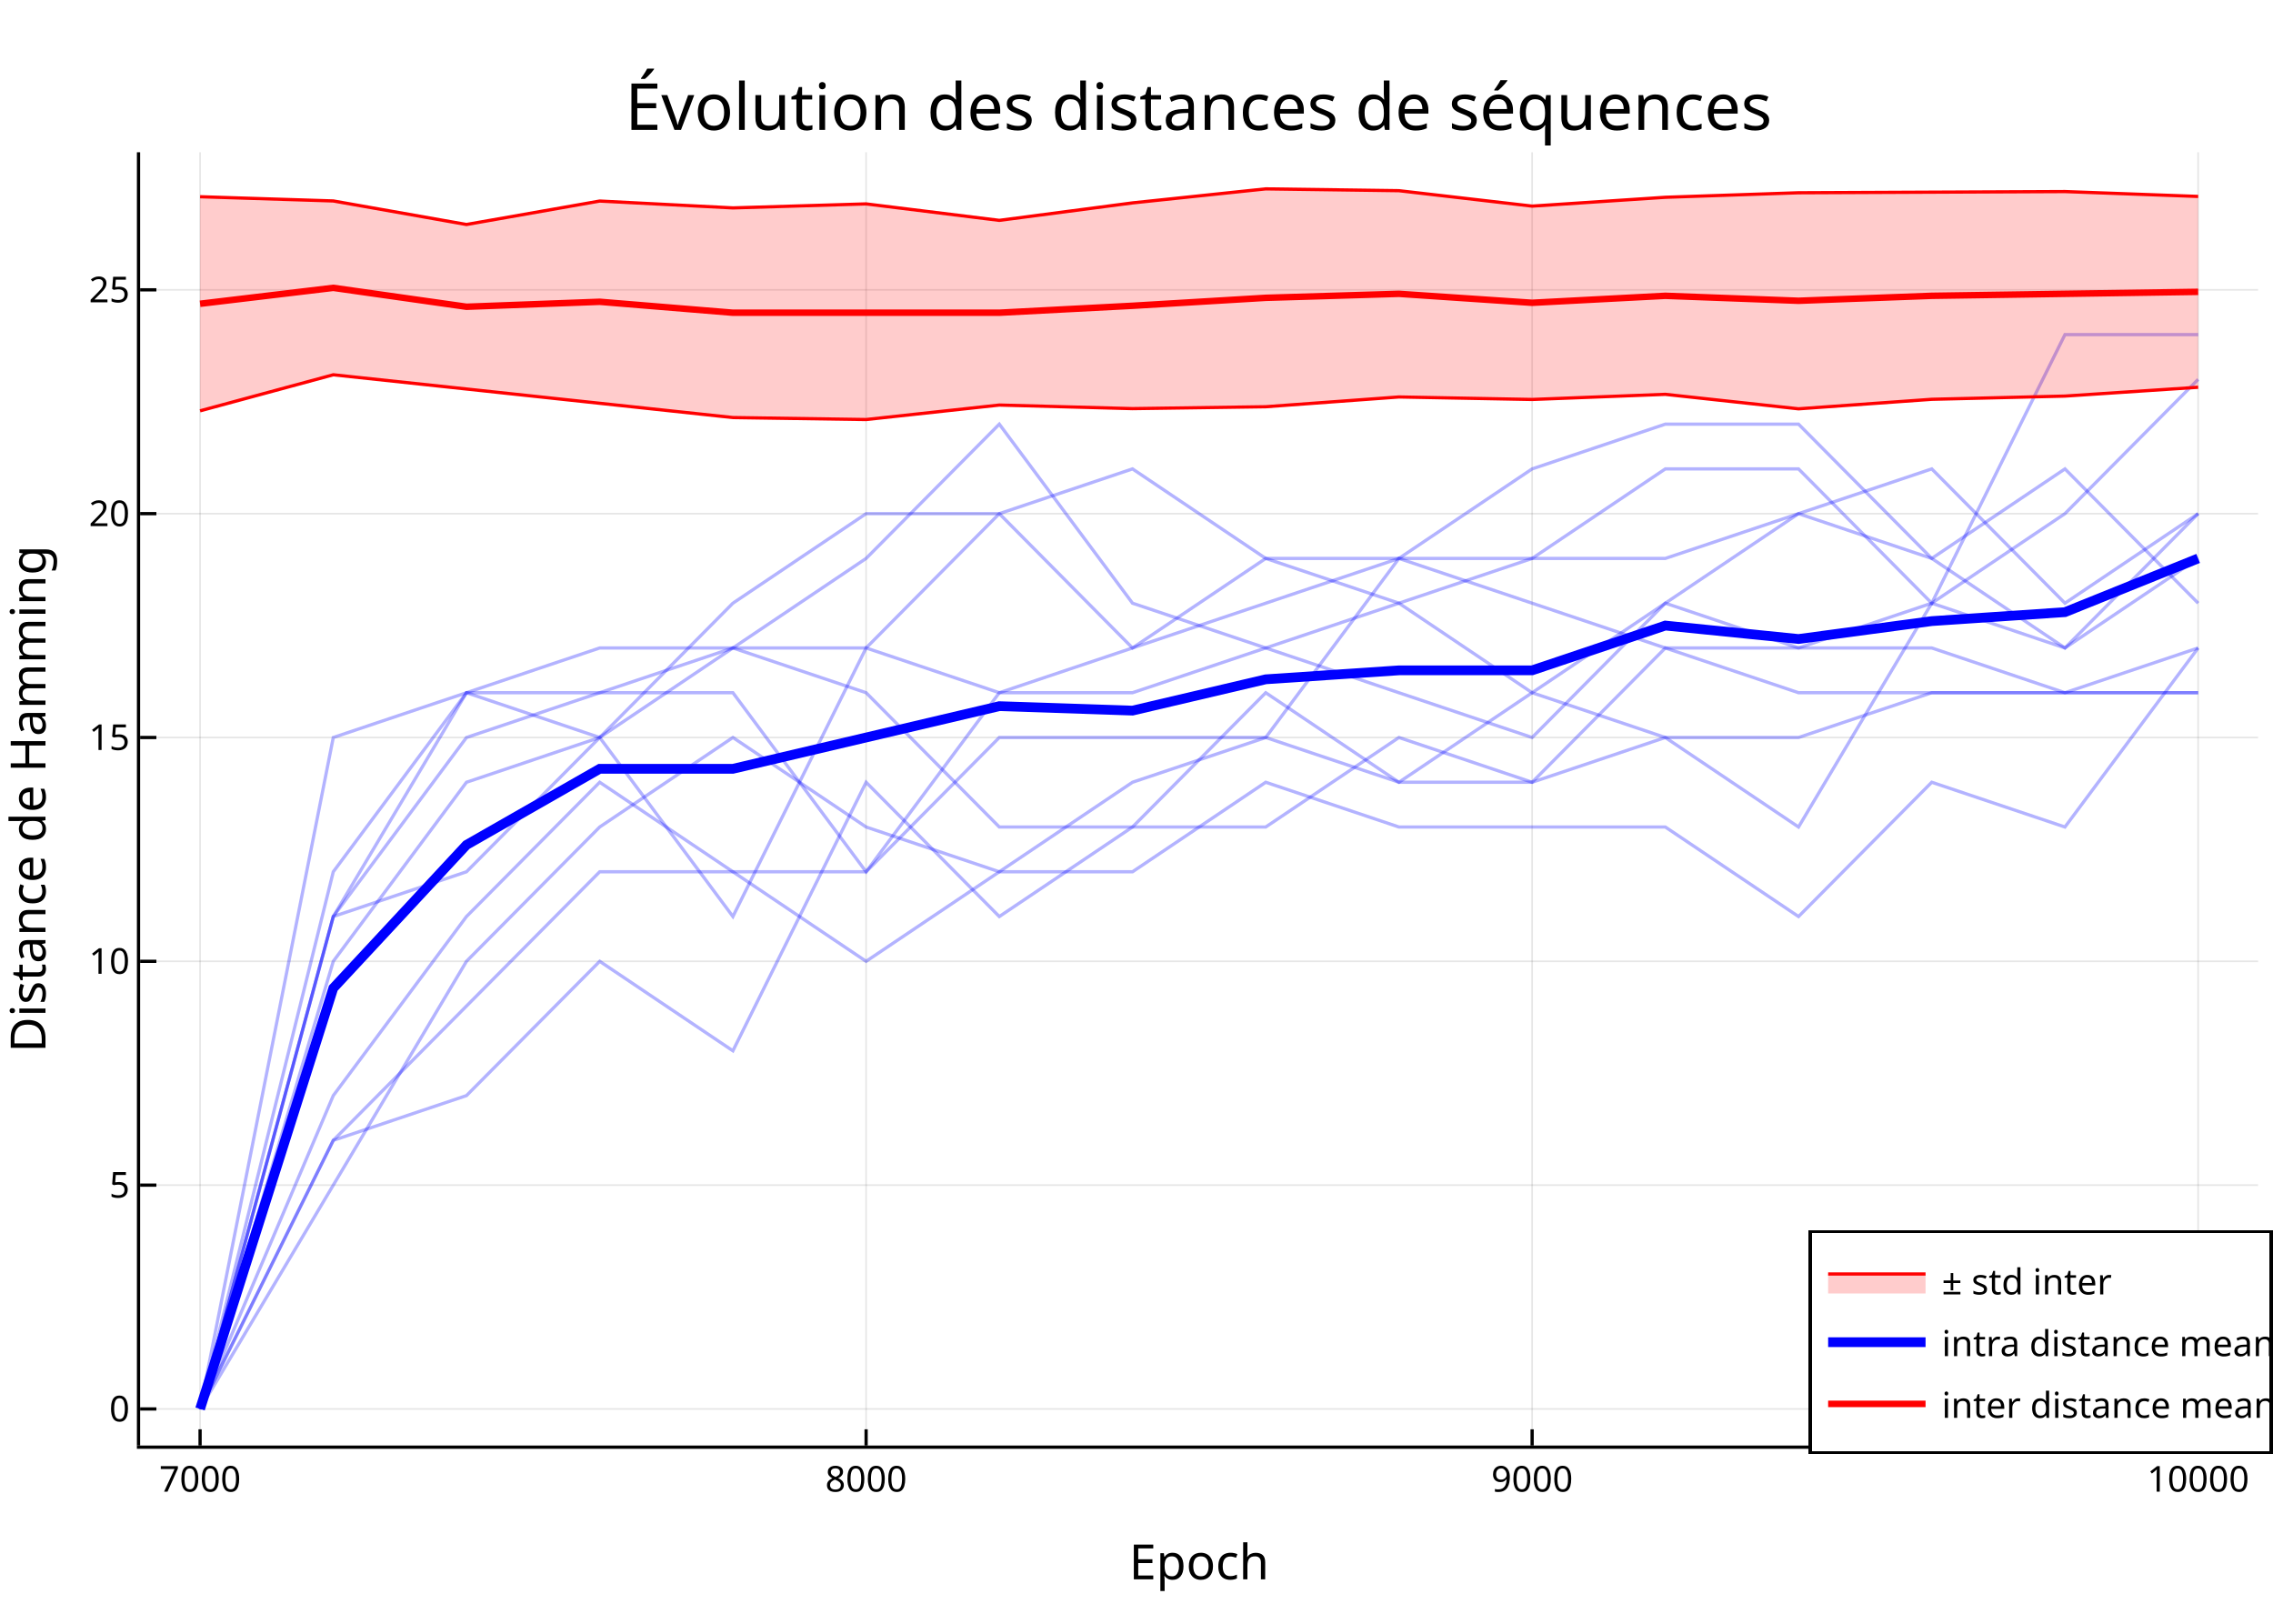
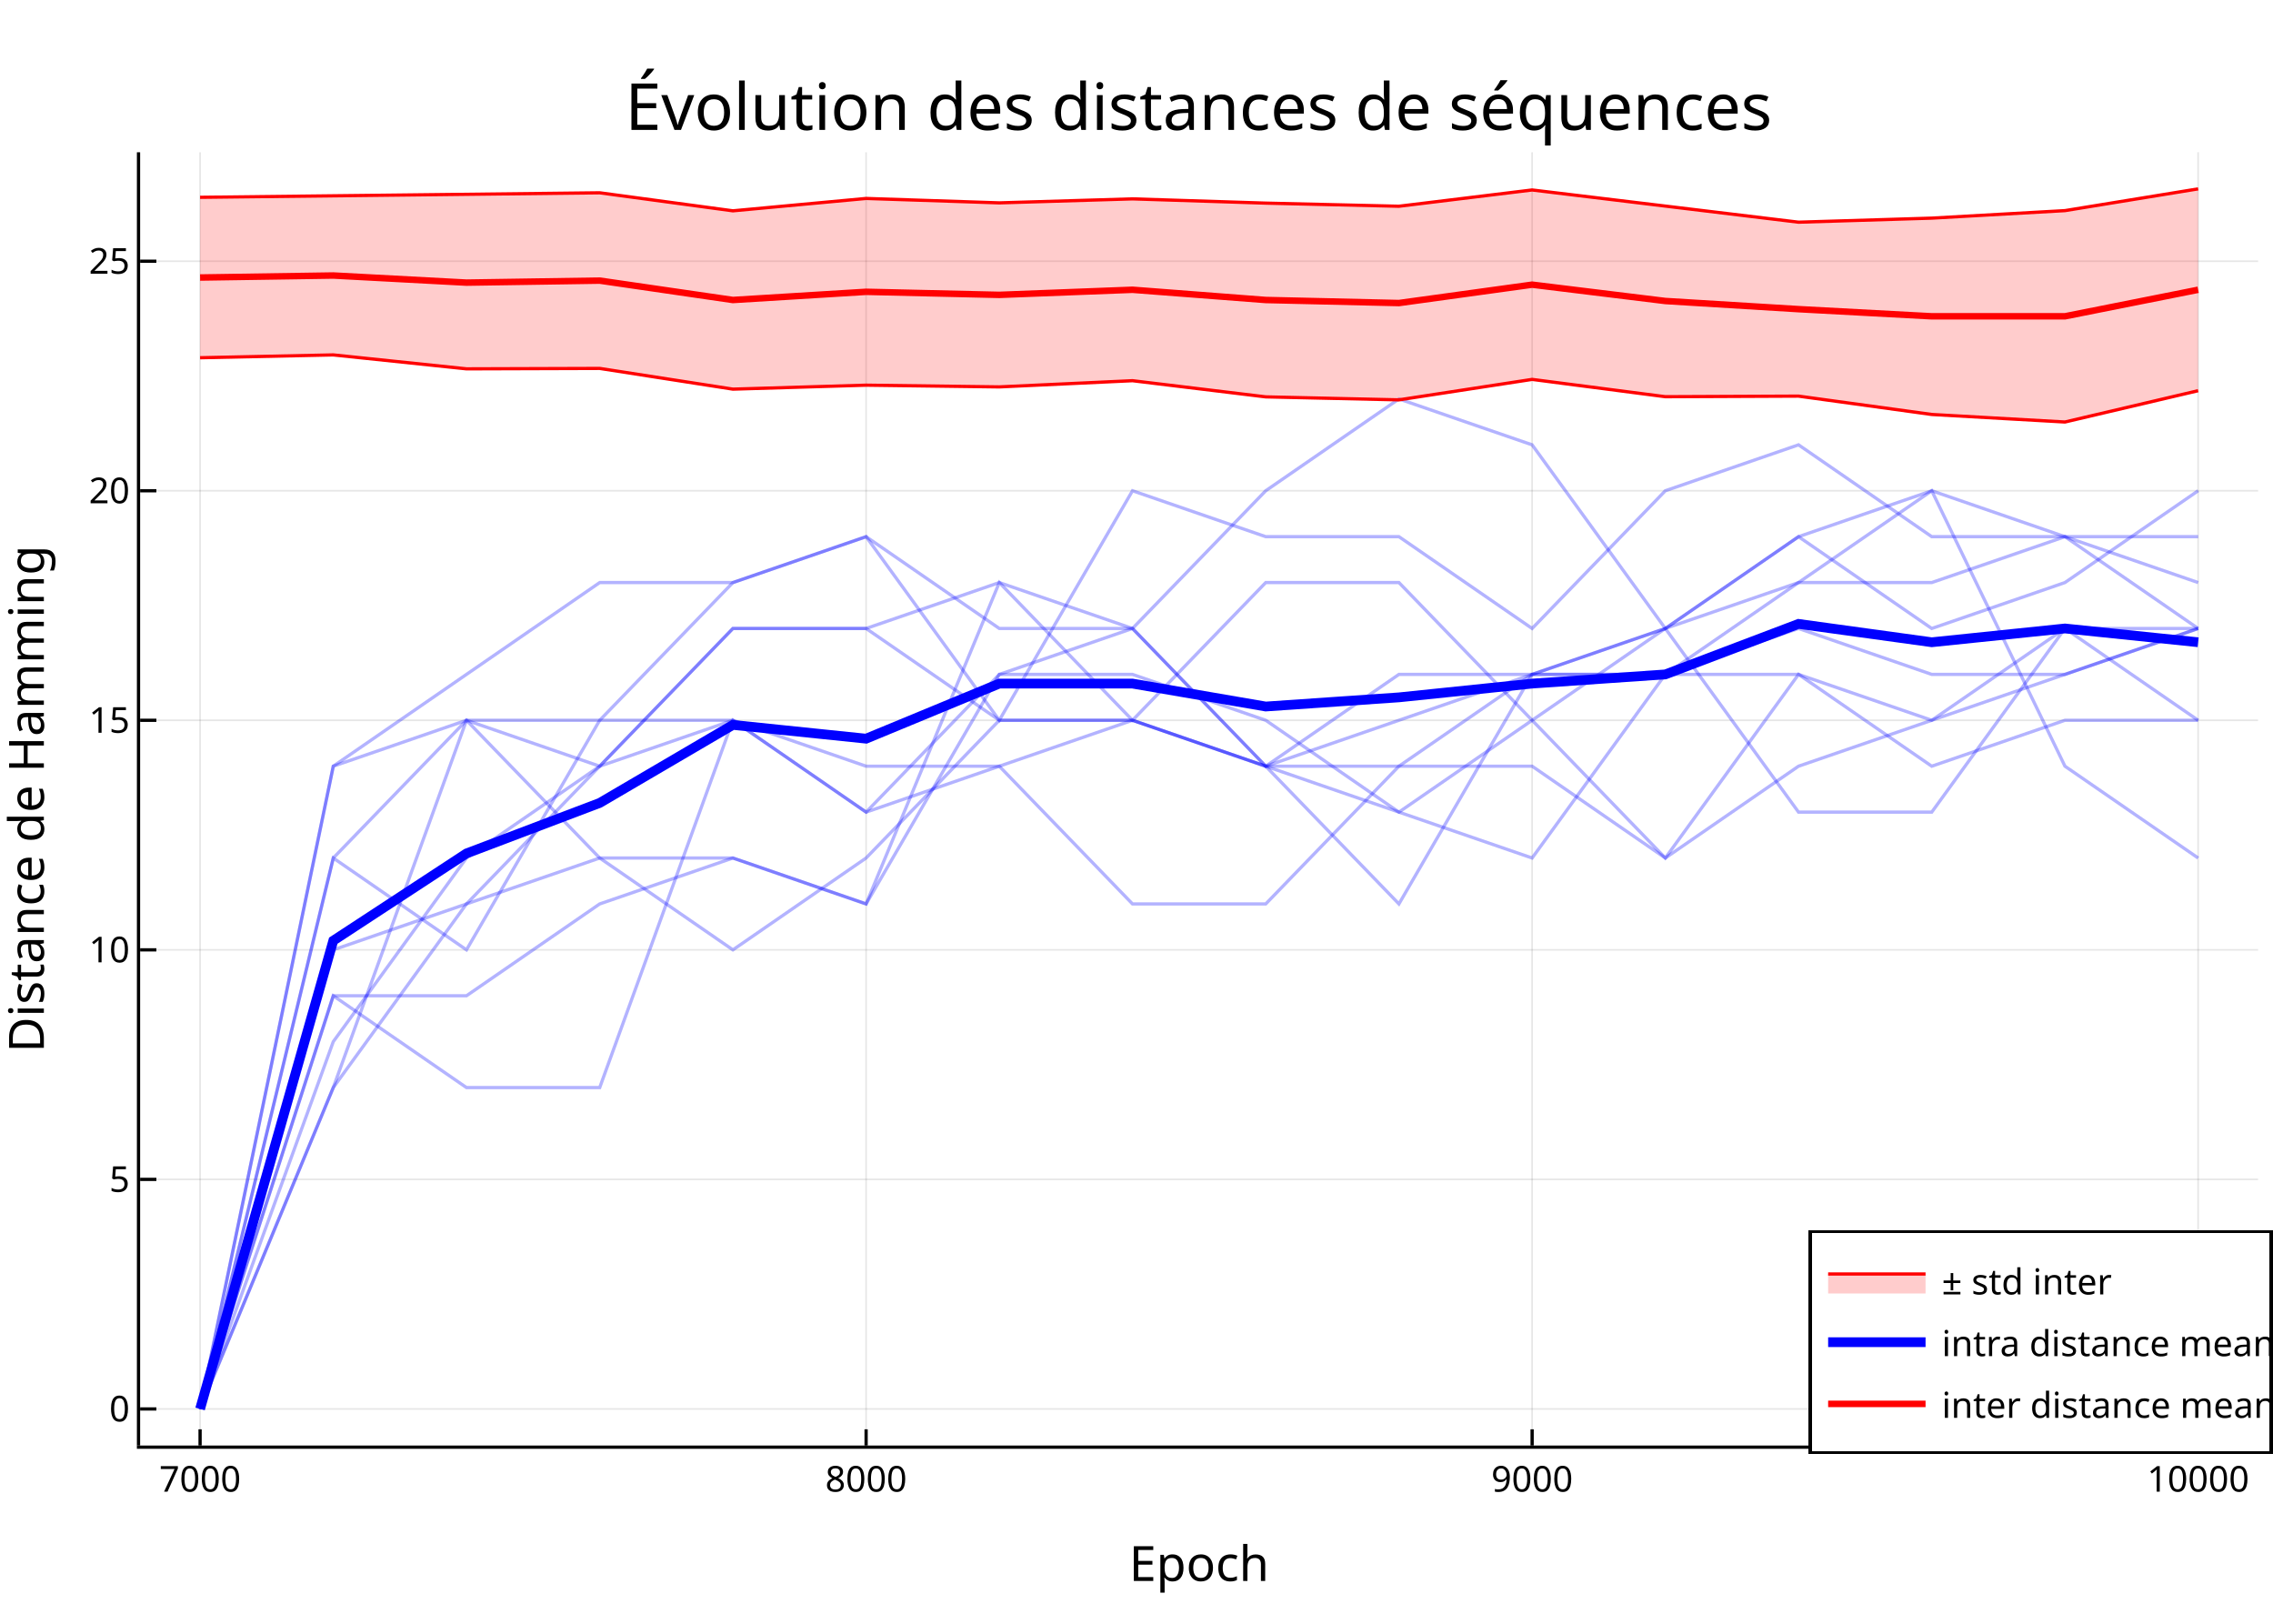
<svg xmlns="http://www.w3.org/2000/svg" class="main-svg" width="700" height="500" style="" viewBox="0 0 700 500">
  <rect x="0" y="0" width="700" height="500" style="fill: rgb(255, 255, 255); fill-opacity: 1;" />
-   <defs id="defs-163f04">
+   <defs id="defs-a9b28e">
    <g class="clips">
-       <clipPath id="clip163f04xyplot" class="plotclip">
+       <clipPath id="clipa9b28exyplot" class="plotclip">
        <rect width="652.249" height="398.237" />
      </clipPath>
-       <clipPath class="axesclip" id="clip163f04x">
+       <clipPath class="axesclip" id="clipa9b28ex">
        <rect x="43.158" y="0" width="652.249" height="500" />
      </clipPath>
-       <clipPath class="axesclip" id="clip163f04y">
+       <clipPath class="axesclip" id="clipa9b28ey">
        <rect x="0" y="46.889" width="700" height="398.237" />
      </clipPath>
-       <clipPath class="axesclip" id="clip163f04xy">
+       <clipPath class="axesclip" id="clipa9b28exy">
        <rect x="43.158" y="46.889" width="652.249" height="398.237" />
      </clipPath>
    </g>
    <g class="gradients" />
    <g class="patterns" />
  </defs>
  <g class="bglayer" />
  <g class="layer-below">
    <g class="imagelayer" />
    <g class="shapelayer" />
  </g>
  <g class="cartesianlayer">
    <g class="subplot xy">
      <g class="layer-subplot">
        <g class="shapelayer" />
        <g class="imagelayer" />
      </g>
      <g class="minor-gridlayer">
        <g class="x" />
        <g class="y" />
      </g>
      <g class="gridlayer">
        <g class="x">
          <path class="xgrid crisp" transform="translate(61.61799,0)" d="M0,46.889v398.237" style="stroke: rgb(0, 0, 0); stroke-opacity: 0.1; stroke-width: 0.5px;" />
          <path class="xgrid crisp" transform="translate(266.728,0)" d="M0,46.889v398.237" style="stroke: rgb(0, 0, 0); stroke-opacity: 0.1; stroke-width: 0.5px;" />
          <path class="xgrid crisp" transform="translate(471.838,0)" d="M0,46.889v398.237" style="stroke: rgb(0, 0, 0); stroke-opacity: 0.1; stroke-width: 0.5px;" />
          <path class="xgrid crisp" transform="translate(676.948,0)" d="M0,46.889v398.237" style="stroke: rgb(0, 0, 0); stroke-opacity: 0.1; stroke-width: 0.5px;" />
        </g>
        <g class="y">
          <path class="ygrid crisp" transform="translate(0,433.8587)" d="M43.158,0h652.249" style="stroke: rgb(0, 0, 0); stroke-opacity: 0.1; stroke-width: 0.5px;" />
-           <path class="ygrid crisp" transform="translate(0,364.9387)" d="M43.158,0h652.249" style="stroke: rgb(0, 0, 0); stroke-opacity: 0.1; stroke-width: 0.5px;" />
-           <path class="ygrid crisp" transform="translate(0,296.0187)" d="M43.158,0h652.249" style="stroke: rgb(0, 0, 0); stroke-opacity: 0.1; stroke-width: 0.5px;" />
-           <path class="ygrid crisp" transform="translate(0,227.0987)" d="M43.158,0h652.249" style="stroke: rgb(0, 0, 0); stroke-opacity: 0.1; stroke-width: 0.5px;" />
-           <path class="ygrid crisp" transform="translate(0,158.1687)" d="M43.158,0h652.249" style="stroke: rgb(0, 0, 0); stroke-opacity: 0.1; stroke-width: 0.5px;" />
-           <path class="ygrid crisp" transform="translate(0,89.24867)" d="M43.158,0h652.249" style="stroke: rgb(0, 0, 0); stroke-opacity: 0.1; stroke-width: 0.5px;" />
+           <path class="ygrid crisp" transform="translate(0,363.1687)" d="M43.158,0h652.249" style="stroke: rgb(0, 0, 0); stroke-opacity: 0.1; stroke-width: 0.5px;" />
+           <path class="ygrid crisp" transform="translate(0,292.4887)" d="M43.158,0h652.249" style="stroke: rgb(0, 0, 0); stroke-opacity: 0.1; stroke-width: 0.5px;" />
+           <path class="ygrid crisp" transform="translate(0,221.7987)" d="M43.158,0h652.249" style="stroke: rgb(0, 0, 0); stroke-opacity: 0.1; stroke-width: 0.5px;" />
+           <path class="ygrid crisp" transform="translate(0,151.1187)" d="M43.158,0h652.249" style="stroke: rgb(0, 0, 0); stroke-opacity: 0.1; stroke-width: 0.5px;" />
+           <path class="ygrid crisp" transform="translate(0,80.43867)" d="M43.158,0h652.249" style="stroke: rgb(0, 0, 0); stroke-opacity: 0.1; stroke-width: 0.5px;" />
        </g>
      </g>
      <g class="zerolinelayer" />
      <g class="layer-between">
        <g class="shapelayer" />
        <g class="imagelayer" />
      </g>
      <path class="xlines-below" />
      <path class="ylines-below" />
      <g class="overlines-below" />
      <g class="xaxislayer-below" />
      <g class="yaxislayer-below" />
      <g class="overaxes-below" />
      <g class="overplot">
-         <g class="xy" transform="translate(43.15799,46.88867)" clip-path="url(#clip163f04xyplot)">
+         <g class="xy" transform="translate(43.15799,46.88867)" clip-path="url(#clipa9b28exyplot)">
          <g class="scatterlayer mlayer">
-             <g class="trace scatter trace21bcee" style="stroke-miterlimit: 2; opacity: 1;">
-               <g class="fills" />
-               <g class="errorbars" />
-               <g class="lines">
-                 <path class="js-line" d="M18.46,386.97L59.48,235.34L100.5,221.56L141.53,180.21L182.55,235.34L223.57,152.64L264.59,166.42L305.61,166.42L346.64,152.64L428.68,180.21L469.7,138.85L510.72,152.64L551.75,152.64L592.77,166.42L633.79,152.64" style="vector-effect: none; fill: none; stroke: rgb(0, 0, 255); stroke-opacity: 0.3; stroke-width: 1px; opacity: 1;" />
-               </g>
-               <g class="points" />
-               <g class="text" />
-             </g>
-             <g class="trace scatter trace2f1500" style="stroke-miterlimit: 2; opacity: 1;">
-               <g class="fills" />
-               <g class="errorbars" />
-               <g class="lines">
-                 <path class="js-line" d="M18.46,386.97L59.48,235.34L100.5,180.21L182.55,152.64L223.57,125.07L264.59,83.72L305.61,138.85L346.64,152.64L387.66,138.85L428.68,166.42L469.7,138.85L510.72,111.28L551.75,125.07L592.77,97.5L633.79,138.85" style="vector-effect: none; fill: none; stroke: rgb(0, 0, 255); stroke-opacity: 0.3; stroke-width: 1px; opacity: 1;" />
-               </g>
-               <g class="points" />
-               <g class="text" />
-             </g>
-             <g class="trace scatter trace15f40f" style="stroke-miterlimit: 2; opacity: 1;">
-               <g class="fills" />
-               <g class="errorbars" />
-               <g class="lines">
-                 <path class="js-line" d="M18.46,386.97L59.48,235.34L100.5,166.42L182.55,166.42L223.57,221.56L264.59,166.42L305.61,152.64L387.66,125.07L428.68,97.5L469.7,83.72L510.72,83.72L551.75,125.07L592.77,152.64L633.79,111.28" style="vector-effect: none; fill: none; stroke: rgb(0, 0, 255); stroke-opacity: 0.3; stroke-width: 1px; opacity: 1;" />
-               </g>
-               <g class="points" />
-               <g class="text" />
-             </g>
-             <g class="trace scatter trace1d5b33" style="stroke-miterlimit: 2; opacity: 1;">
-               <g class="fills" />
-               <g class="errorbars" />
-               <g class="lines">
-                 <path class="js-line" d="M18.46,386.97L100.5,249.13L141.53,207.77L182.55,180.21L223.57,207.77L264.59,221.56L305.61,221.56L346.64,193.99L387.66,207.77L469.7,207.77L510.72,235.34L551.75,193.99L592.77,207.77L633.79,152.64" style="vector-effect: none; fill: none; stroke: rgb(0, 0, 255); stroke-opacity: 0.3; stroke-width: 1px; opacity: 1;" />
-               </g>
-               <g class="points" />
-               <g class="text" />
-             </g>
-             <g class="trace scatter trace4f9d65" style="stroke-miterlimit: 2; opacity: 1;">
-               <g class="fills" />
-               <g class="errorbars" />
-               <g class="lines">
-                 <path class="js-line" d="M18.46,386.97L59.48,290.48L100.5,235.34L141.53,193.99L182.55,221.56L223.57,249.13L264.59,221.56L305.61,193.99L346.64,180.21L387.66,193.99L428.68,193.99L469.7,152.64L510.72,166.42L633.79,166.42" style="vector-effect: none; fill: none; stroke: rgb(0, 0, 255); stroke-opacity: 0.3; stroke-width: 1px; opacity: 1;" />
-               </g>
-               <g class="points" />
-               <g class="text" />
-             </g>
-             <g class="trace scatter traceaab094" style="stroke-miterlimit: 2; opacity: 1;">
-               <g class="fills" />
-               <g class="errorbars" />
-               <g class="lines">
-                 <path class="js-line" d="M18.46,386.97L59.48,249.13L100.5,193.99L141.53,180.21L182.55,152.64L223.57,166.42L264.59,207.77L305.61,207.77L346.64,166.42L387.66,193.99L428.68,166.42L469.7,180.21L510.72,207.77L551.75,138.85L592.77,111.28L633.79,69.93" style="vector-effect: none; fill: none; stroke: rgb(0, 0, 255); stroke-opacity: 0.3; stroke-width: 1px; opacity: 1;" />
-               </g>
-               <g class="points" />
-               <g class="text" />
-             </g>
-             <g class="trace scatter tracec122a3" style="stroke-miterlimit: 2; opacity: 1;">
-               <g class="fills" />
-               <g class="errorbars" />
-               <g class="lines">
-                 <path class="js-line" d="M18.46,386.97L59.48,221.56L100.5,166.42L141.53,152.64L182.55,152.64L223.57,152.64L264.59,111.28L305.61,97.5L346.64,125.07L387.66,138.85L428.68,125.07L469.7,125.07L510.72,111.28L551.75,97.5L592.77,138.85L633.79,111.28" style="vector-effect: none; fill: none; stroke: rgb(0, 0, 255); stroke-opacity: 0.3; stroke-width: 1px; opacity: 1;" />
-               </g>
-               <g class="points" />
-               <g class="text" />
-             </g>
-             <g class="trace scatter tracee8f65a" style="stroke-miterlimit: 2; opacity: 1;">
-               <g class="fills" />
-               <g class="errorbars" />
-               <g class="lines">
-                 <path class="js-line" d="M18.46,386.97L59.48,304.26L100.5,290.48L141.53,249.13L182.55,276.69L223.57,193.99L264.59,235.34L305.61,207.77L346.64,207.77L387.66,180.21L428.68,193.99L469.7,180.21L510.72,180.21L551.75,166.42L592.77,166.42L633.79,166.42" style="vector-effect: none; fill: none; stroke: rgb(0, 0, 255); stroke-opacity: 0.3; stroke-width: 1px; opacity: 1;" />
-               </g>
-               <g class="points" />
-               <g class="text" />
-             </g>
-             <g class="trace scatter trace764c71" style="stroke-miterlimit: 2; opacity: 1;">
-               <g class="fills" />
-               <g class="errorbars" />
-               <g class="lines">
-                 <path class="js-line" d="M18.46,386.97L59.48,304.26L100.5,262.91L141.53,221.56L182.55,221.56L223.57,221.56L264.59,180.21L346.64,180.21L387.66,125.07L469.7,152.64L510.72,152.64L551.75,138.85L592.77,152.64L633.79,125.07" style="vector-effect: none; fill: none; stroke: rgb(0, 0, 255); stroke-opacity: 0.3; stroke-width: 1px; opacity: 1;" />
-               </g>
-               <g class="points" />
-               <g class="text" />
-             </g>
-             <g class="trace scatter traceea2a79" style="stroke-miterlimit: 2; opacity: 1;">
-               <g class="fills" />
-               <g class="errorbars" />
-               <g class="lines">
-                 <path class="js-line" d="M18.46,386.97L59.48,180.21L100.5,166.42L141.53,180.21L182.55,138.85L223.57,111.28L264.59,111.28L305.61,152.64L346.64,125.07L428.68,125.07L469.7,97.5L510.72,97.5L551.75,138.85L592.77,56.15L633.79,56.15" style="vector-effect: none; fill: none; stroke: rgb(0, 0, 255); stroke-opacity: 0.3; stroke-width: 1px; opacity: 1;" />
-               </g>
-               <g class="points" />
-               <g class="text" />
-             </g>
-             <g class="trace scatter trace495ea9" style="stroke-miterlimit: 2;">
+             <g class="trace scatter tracea2c244" style="stroke-miterlimit: 2; opacity: 1;">
+               <g class="fills" />
+               <g class="errorbars" />
+               <g class="lines">
+                 <path class="js-line" d="M18.46,386.97L59.48,273.87L100.5,217.32L141.53,189.05L182.55,174.91L223.57,189.05L264.59,189.05L305.61,231.46L346.64,231.46L387.66,189.05L428.68,160.78L510.72,160.78L551.75,174.91L592.77,146.64L633.79,174.91" style="vector-effect: none; fill: none; stroke: rgb(0, 0, 255); stroke-opacity: 0.3; stroke-width: 1px; opacity: 1;" />
+               </g>
+               <g class="points" />
+               <g class="text" />
+             </g>
+             <g class="trace scatter trace79054f" style="stroke-miterlimit: 2; opacity: 1;">
+               <g class="fills" />
+               <g class="errorbars" />
+               <g class="lines">
+                 <path class="js-line" d="M18.46,386.97L59.48,245.6L100.5,231.46L182.55,146.64L223.57,146.64L264.59,174.91L305.61,174.91L346.64,189.05L387.66,189.05L428.68,189.05L469.7,217.32L510.72,189.05L551.75,174.91L633.79,146.64" style="vector-effect: none; fill: none; stroke: rgb(0, 0, 255); stroke-opacity: 0.3; stroke-width: 1px; opacity: 1;" />
+               </g>
+               <g class="points" />
+               <g class="text" />
+             </g>
+             <g class="trace scatter trace69a9cd" style="stroke-miterlimit: 2; opacity: 1;">
+               <g class="fills" />
+               <g class="errorbars" />
+               <g class="lines">
+                 <path class="js-line" d="M18.46,386.97L59.48,189.05L100.5,160.78L141.53,132.5L182.55,132.5L223.57,118.37L264.59,146.64L305.61,146.64L346.64,189.05L387.66,160.78L428.68,160.78L469.7,146.64L510.72,118.37L551.75,104.23L592.77,118.37L633.79,132.5" style="vector-effect: none; fill: none; stroke: rgb(0, 0, 255); stroke-opacity: 0.3; stroke-width: 1px; opacity: 1;" />
+               </g>
+               <g class="points" />
+               <g class="text" />
+             </g>
+             <g class="trace scatter traced035ea" style="stroke-miterlimit: 2; opacity: 1;">
+               <g class="fills" />
+               <g class="errorbars" />
+               <g class="lines">
+                 <path class="js-line" d="M18.46,386.97L59.48,288.01L100.5,231.46L141.53,217.32L182.55,245.6L223.57,217.32L264.59,174.91L305.61,174.91L346.64,189.05L387.66,231.46L428.68,160.78L469.7,160.78L510.72,146.64L551.75,160.78L592.77,160.78L633.79,146.64" style="vector-effect: none; fill: none; stroke: rgb(0, 0, 255); stroke-opacity: 0.3; stroke-width: 1px; opacity: 1;" />
+               </g>
+               <g class="points" />
+               <g class="text" />
+             </g>
+             <g class="trace scatter tracee30033" style="stroke-miterlimit: 2; opacity: 1;">
+               <g class="fills" />
+               <g class="errorbars" />
+               <g class="lines">
+                 <path class="js-line" d="M18.46,386.97L59.48,189.05L100.5,174.91L141.53,217.32L182.55,217.32L223.57,231.46L264.59,132.5L305.61,174.91L346.64,132.5L387.66,132.5L428.68,174.91L469.7,146.64L510.72,132.5L551.75,132.5L592.77,118.37L633.79,146.64" style="vector-effect: none; fill: none; stroke: rgb(0, 0, 255); stroke-opacity: 0.3; stroke-width: 1px; opacity: 1;" />
+               </g>
+               <g class="points" />
+               <g class="text" />
+             </g>
+             <g class="trace scatter trace1e73e5" style="stroke-miterlimit: 2; opacity: 1;">
+               <g class="fills" />
+               <g class="errorbars" />
+               <g class="lines">
+                 <path class="js-line" d="M18.46,386.97L59.48,217.32L100.5,245.6L141.53,174.91L182.55,132.5L223.57,118.37L264.59,174.91L305.61,104.23L346.64,118.37L387.66,118.37L428.68,146.64L469.7,104.23L510.72,90.09L551.75,118.37L592.77,118.37L633.79,118.37" style="vector-effect: none; fill: none; stroke: rgb(0, 0, 255); stroke-opacity: 0.3; stroke-width: 1px; opacity: 1;" />
+               </g>
+               <g class="points" />
+               <g class="text" />
+             </g>
+             <g class="trace scatter trace0f4811" style="stroke-miterlimit: 2; opacity: 1;">
+               <g class="fills" />
+               <g class="errorbars" />
+               <g class="lines">
+                 <path class="js-line" d="M18.46,386.97L59.48,288.01L100.5,174.91L182.55,174.91L223.57,203.19L264.59,160.78L305.61,146.64L346.64,189.05L387.66,174.91L469.7,146.64L510.72,203.19L551.75,203.19L592.77,146.64L633.79,146.64" style="vector-effect: none; fill: none; stroke: rgb(0, 0, 255); stroke-opacity: 0.3; stroke-width: 1px; opacity: 1;" />
+               </g>
+               <g class="points" />
+               <g class="text" />
+             </g>
+             <g class="trace scatter tracef0552d" style="stroke-miterlimit: 2; opacity: 1;">
+               <g class="fills" />
+               <g class="errorbars" />
+               <g class="lines">
+                 <path class="js-line" d="M18.46,386.97L59.48,217.32L100.5,174.91L141.53,189.05L182.55,146.64L223.57,146.64L264.59,132.5L305.61,146.64L346.64,104.23L387.66,75.96L428.68,90.09L469.7,146.64L510.72,118.37L551.75,146.64L592.77,132.5L633.79,104.23" style="vector-effect: none; fill: none; stroke: rgb(0, 0, 255); stroke-opacity: 0.3; stroke-width: 1px; opacity: 1;" />
+               </g>
+               <g class="points" />
+               <g class="text" />
+             </g>
+             <g class="trace scatter traceab621c" style="stroke-miterlimit: 2; opacity: 1;">
+               <g class="fills" />
+               <g class="errorbars" />
+               <g class="lines">
+                 <path class="js-line" d="M18.46,386.97L59.48,259.74L100.5,288.01L141.53,288.01L182.55,174.91L223.57,203.19L264.59,189.05L305.61,174.91L346.64,189.05L387.66,203.19L428.68,174.91L469.7,217.32L510.72,160.78L551.75,189.05L592.77,174.91L633.79,174.91" style="vector-effect: none; fill: none; stroke: rgb(0, 0, 255); stroke-opacity: 0.3; stroke-width: 1px; opacity: 1;" />
+               </g>
+               <g class="points" />
+               <g class="text" />
+             </g>
+             <g class="trace scatter trace188a82" style="stroke-miterlimit: 2; opacity: 1;">
+               <g class="fills" />
+               <g class="errorbars" />
+               <g class="lines">
+                 <path class="js-line" d="M18.46,386.97L59.48,259.74L100.5,259.74L141.53,231.46L182.55,217.32L223.57,231.46L264.59,160.78L305.61,160.78L346.64,174.91L387.66,203.19L428.68,217.32L469.7,160.78L510.72,132.5L551.75,104.23L592.77,189.05L633.79,217.32" style="vector-effect: none; fill: none; stroke: rgb(0, 0, 255); stroke-opacity: 0.3; stroke-width: 1px; opacity: 1;" />
+               </g>
+               <g class="points" />
+               <g class="text" />
+             </g>
+             <g class="trace scatter tracef48b67" style="stroke-miterlimit: 2;">
              <g class="fills">
                <g>
-                   <path class="js-fill" d="M18.46,13.69L59.48,14.99L100.5,22.24L141.53,15.02L182.55,17.13L223.57,15.9L264.59,20.97L305.61,15.59L346.64,11.27L387.66,11.83L428.68,16.58L469.7,13.86L510.72,12.47L592.77,12.1L633.79,13.6L633.79,72.36L592.77,75.08L551.75,76.07L510.72,79L469.7,74.54L428.68,76.12L387.66,75.35L346.64,78.36L305.61,78.94L264.59,77.84L223.57,82.3L182.55,81.69L100.5,72.9L59.48,68.52L18.46,79.62Z" style="fill: rgb(255, 0, 0); fill-opacity: 0.2; stroke-width: 0;" />
+                   <path class="js-fill" d="M18.46,13.87L141.53,12.48L182.55,18.03L223.57,14.22L264.59,15.58L305.61,14.35L346.64,15.66L387.66,16.62L428.68,11.61L510.72,21.53L551.75,20.28L592.77,17.97L633.79,11.27L633.79,73.42L592.77,83.06L551.75,80.74L510.72,75.09L469.7,75.27L428.68,69.94L387.66,76.24L346.64,75.32L305.61,70.34L264.59,72.25L223.57,71.72L182.55,72.94L141.53,66.56L100.5,66.69L59.48,62.4L18.46,63.27Z" style="fill: rgb(255, 0, 0); fill-opacity: 0.2; stroke-width: 0;" />
                </g>
              </g>
              <g class="errorbars" />
              <g class="lines">
-                 <path class="js-line" d="M18.46,79.62L59.48,68.52L100.5,72.9L182.55,81.69L223.57,82.3L264.59,77.84L305.61,78.94L346.64,78.36L387.66,75.35L428.68,76.12L469.7,74.54L510.72,79L551.75,76.07L592.77,75.08L633.79,72.36" style="vector-effect: none; fill: none; stroke: rgb(255, 0, 0); stroke-opacity: 1; stroke-width: 1px; opacity: 1;" />
-               </g>
-               <g class="points" />
-               <g class="text" />
-             </g>
-             <g class="trace scatter tracea7ca38" style="stroke-miterlimit: 2;">
-               <g class="fills" />
-               <g class="errorbars" />
-               <g class="lines">
-                 <path class="js-line" d="M18.46,13.69L59.48,14.99L100.5,22.24L141.53,15.02L182.55,17.13L223.57,15.9L264.59,20.97L305.61,15.59L346.64,11.27L387.66,11.83L428.68,16.58L469.7,13.86L510.72,12.47L592.77,12.1L633.79,13.6" style="vector-effect: none; fill: none; stroke: rgb(255, 0, 0); stroke-opacity: 1; stroke-width: 1px; opacity: 1;" />
-               </g>
-               <g class="points" />
-               <g class="text" />
-             </g>
-             <g class="trace scatter traceafd1f7" style="stroke-miterlimit: 2; opacity: 1;">
-               <g class="fills" />
-               <g class="errorbars" />
-               <g class="lines">
-                 <path class="js-line" d="M18.46,386.97L59.48,257.4L100.5,213.29L141.53,189.85L182.55,189.85L264.59,170.56L305.61,171.93L346.64,162.29L387.66,159.53L428.68,159.53L469.7,145.74L510.72,149.88L551.75,144.37L592.77,141.61L633.79,125.07" style="vector-effect: none; fill: none; stroke: rgb(0, 0, 255); stroke-opacity: 1; stroke-width: 3px; opacity: 1;" />
-               </g>
-               <g class="points" />
-               <g class="text" />
-             </g>
-             <g class="trace scatter trace9de133" style="stroke-miterlimit: 2; opacity: 1;">
-               <g class="fills" />
-               <g class="errorbars" />
-               <g class="lines">
-                 <path class="js-line" d="M18.46,46.65L59.48,41.75L100.5,47.57L141.53,46.04L182.55,49.41L264.59,49.41L305.61,47.27L346.64,44.82L387.66,43.59L428.68,46.35L469.7,44.2L510.72,45.73L551.75,44.2L633.79,42.98" style="vector-effect: none; fill: none; stroke: rgb(255, 0, 0); stroke-opacity: 1; stroke-width: 2px; opacity: 1;" />
+                 <path class="js-line" d="M18.46,63.27L59.48,62.4L100.5,66.69L141.53,66.56L182.55,72.94L223.57,71.72L264.59,72.25L305.61,70.34L346.64,75.32L387.66,76.24L428.68,69.94L469.7,75.27L510.72,75.09L551.75,80.74L592.77,83.06L633.79,73.42" style="vector-effect: none; fill: none; stroke: rgb(255, 0, 0); stroke-opacity: 1; stroke-width: 1px; opacity: 1;" />
+               </g>
+               <g class="points" />
+               <g class="text" />
+             </g>
+             <g class="trace scatter trace550bef" style="stroke-miterlimit: 2;">
+               <g class="fills" />
+               <g class="errorbars" />
+               <g class="lines">
+                 <path class="js-line" d="M18.46,13.87L141.53,12.48L182.55,18.03L223.57,14.22L264.59,15.58L305.61,14.35L346.64,15.66L387.66,16.62L428.68,11.61L510.72,21.53L551.75,20.28L592.77,17.97L633.79,11.27" style="vector-effect: none; fill: none; stroke: rgb(255, 0, 0); stroke-opacity: 1; stroke-width: 1px; opacity: 1;" />
+               </g>
+               <g class="points" />
+               <g class="text" />
+             </g>
+             <g class="trace scatter traced3a79c" style="stroke-miterlimit: 2; opacity: 1;">
+               <g class="fills" />
+               <g class="errorbars" />
+               <g class="lines">
+                 <path class="js-line" d="M18.46,386.97L59.48,242.77L100.5,215.91L141.53,200.36L182.55,176.33L223.57,180.57L264.59,163.61L305.61,163.61L346.64,170.67L387.66,167.85L428.68,163.61L469.7,160.78L510.72,145.23L551.75,150.88L592.77,146.64L633.79,150.88" style="vector-effect: none; fill: none; stroke: rgb(0, 0, 255); stroke-opacity: 1; stroke-width: 3px; opacity: 1;" />
+               </g>
+               <g class="points" />
+               <g class="text" />
+             </g>
+             <g class="trace scatter trace9b4782" style="stroke-miterlimit: 2; opacity: 1;">
+               <g class="fills" />
+               <g class="errorbars" />
+               <g class="lines">
+                 <path class="js-line" d="M18.46,38.57L59.48,37.95L100.5,40.14L141.53,39.52L182.55,45.49L223.57,42.97L264.59,43.91L305.61,42.34L346.64,45.49L387.66,46.43L428.68,40.77L469.7,45.8L510.72,48.31L551.75,50.51L592.77,50.51L633.79,42.34" style="vector-effect: none; fill: none; stroke: rgb(255, 0, 0); stroke-opacity: 1; stroke-width: 2px; opacity: 1;" />
              </g>
              <g class="points" />
              <g class="text" />
            </g>
          </g>
        </g>
      </g>
      <path class="xlines-above crisp" d="M42.158,445.625H695.407" style="fill: none; stroke-width: 1px; stroke: rgb(0, 0, 0); stroke-opacity: 1;" />
      <path class="ylines-above crisp" d="M42.658,46.889V445.125" style="fill: none; stroke-width: 1px; stroke: rgb(0, 0, 0); stroke-opacity: 1;" />
      <g class="overlines-above" />
      <g class="xaxislayer-above">
        <path class="xtick ticks crisp" d="M0,445.125v-5" transform="translate(61.61799,0)" style="stroke: rgb(0, 0, 0); stroke-opacity: 1; stroke-width: 1px;" />
        <path class="xtick ticks crisp" d="M0,445.125v-5" transform="translate(266.728,0)" style="stroke: rgb(0, 0, 0); stroke-opacity: 1; stroke-width: 1px;" />
        <path class="xtick ticks crisp" d="M0,445.125v-5" transform="translate(471.838,0)" style="stroke: rgb(0, 0, 0); stroke-opacity: 1; stroke-width: 1px;" />
        <path class="xtick ticks crisp" d="M0,445.125v-5" transform="translate(676.948,0)" style="stroke: rgb(0, 0, 0); stroke-opacity: 1; stroke-width: 1px;" />
        <g class="xtick">
          <text text-anchor="middle" x="0" y="459.325" transform="translate(61.61799,0)" style="font-family: sans-serif; font-size: 11px; fill: rgb(0, 0, 0); fill-opacity: 1; white-space: pre; opacity: 1;">7000</text>
        </g>
        <g class="xtick">
          <text text-anchor="middle" x="0" y="459.325" style="font-family: sans-serif; font-size: 11px; fill: rgb(0, 0, 0); fill-opacity: 1; white-space: pre; opacity: 1;" transform="translate(266.728,0)">8000</text>
        </g>
        <g class="xtick">
          <text text-anchor="middle" x="0" y="459.325" style="font-family: sans-serif; font-size: 11px; fill: rgb(0, 0, 0); fill-opacity: 1; white-space: pre; opacity: 1;" transform="translate(471.838,0)">9000</text>
        </g>
        <g class="xtick">
          <text text-anchor="middle" x="0" y="459.325" style="font-family: sans-serif; font-size: 11px; fill: rgb(0, 0, 0); fill-opacity: 1; white-space: pre; opacity: 1;" transform="translate(676.948,0)">10000</text>
        </g>
      </g>
      <g class="yaxislayer-above">
        <path class="ytick ticks crisp" d="M43.158,0h5" transform="translate(0,433.8587)" style="stroke: rgb(0, 0, 0); stroke-opacity: 1; stroke-width: 1px;" />
-         <path class="ytick ticks crisp" d="M43.158,0h5" transform="translate(0,364.9387)" style="stroke: rgb(0, 0, 0); stroke-opacity: 1; stroke-width: 1px;" />
-         <path class="ytick ticks crisp" d="M43.158,0h5" transform="translate(0,296.0187)" style="stroke: rgb(0, 0, 0); stroke-opacity: 1; stroke-width: 1px;" />
-         <path class="ytick ticks crisp" d="M43.158,0h5" transform="translate(0,227.0987)" style="stroke: rgb(0, 0, 0); stroke-opacity: 1; stroke-width: 1px;" />
-         <path class="ytick ticks crisp" d="M43.158,0h5" transform="translate(0,158.1687)" style="stroke: rgb(0, 0, 0); stroke-opacity: 1; stroke-width: 1px;" />
-         <path class="ytick ticks crisp" d="M43.158,0h5" transform="translate(0,89.24867)" style="stroke: rgb(0, 0, 0); stroke-opacity: 1; stroke-width: 1px;" />
+         <path class="ytick ticks crisp" d="M43.158,0h5" transform="translate(0,363.1687)" style="stroke: rgb(0, 0, 0); stroke-opacity: 1; stroke-width: 1px;" />
+         <path class="ytick ticks crisp" d="M43.158,0h5" transform="translate(0,292.4887)" style="stroke: rgb(0, 0, 0); stroke-opacity: 1; stroke-width: 1px;" />
+         <path class="ytick ticks crisp" d="M43.158,0h5" transform="translate(0,221.7987)" style="stroke: rgb(0, 0, 0); stroke-opacity: 1; stroke-width: 1px;" />
+         <path class="ytick ticks crisp" d="M43.158,0h5" transform="translate(0,151.1187)" style="stroke: rgb(0, 0, 0); stroke-opacity: 1; stroke-width: 1px;" />
+         <path class="ytick ticks crisp" d="M43.158,0h5" transform="translate(0,80.43867)" style="stroke: rgb(0, 0, 0); stroke-opacity: 1; stroke-width: 1px;" />
        <g class="ytick">
          <text text-anchor="end" x="39.958" y="3.85" transform="translate(0,433.8587)" style="font-family: sans-serif; font-size: 11px; fill: rgb(0, 0, 0); fill-opacity: 1; white-space: pre; opacity: 1;">0</text>
        </g>
        <g class="ytick">
-           <text text-anchor="end" x="39.958" y="3.85" style="font-family: sans-serif; font-size: 11px; fill: rgb(0, 0, 0); fill-opacity: 1; white-space: pre; opacity: 1;" transform="translate(0,364.9387)">5</text>
-         </g>
-         <g class="ytick">
-           <text text-anchor="end" x="39.958" y="3.85" style="font-family: sans-serif; font-size: 11px; fill: rgb(0, 0, 0); fill-opacity: 1; white-space: pre; opacity: 1;" transform="translate(0,296.0187)">10</text>
-         </g>
-         <g class="ytick">
-           <text text-anchor="end" x="39.958" y="3.85" style="font-family: sans-serif; font-size: 11px; fill: rgb(0, 0, 0); fill-opacity: 1; white-space: pre; opacity: 1;" transform="translate(0,227.0987)">15</text>
-         </g>
-         <g class="ytick">
-           <text text-anchor="end" x="39.958" y="3.85" style="font-family: sans-serif; font-size: 11px; fill: rgb(0, 0, 0); fill-opacity: 1; white-space: pre; opacity: 1;" transform="translate(0,158.1687)">20</text>
-         </g>
-         <g class="ytick">
-           <text text-anchor="end" x="39.958" y="3.85" style="font-family: sans-serif; font-size: 11px; fill: rgb(0, 0, 0); fill-opacity: 1; white-space: pre; opacity: 1;" transform="translate(0,89.24867)">25</text>
+           <text text-anchor="end" x="39.958" y="3.85" style="font-family: sans-serif; font-size: 11px; fill: rgb(0, 0, 0); fill-opacity: 1; white-space: pre; opacity: 1;" transform="translate(0,363.1687)">5</text>
+         </g>
+         <g class="ytick">
+           <text text-anchor="end" x="39.958" y="3.85" style="font-family: sans-serif; font-size: 11px; fill: rgb(0, 0, 0); fill-opacity: 1; white-space: pre; opacity: 1;" transform="translate(0,292.4887)">10</text>
+         </g>
+         <g class="ytick">
+           <text text-anchor="end" x="39.958" y="3.85" style="font-family: sans-serif; font-size: 11px; fill: rgb(0, 0, 0); fill-opacity: 1; white-space: pre; opacity: 1;" transform="translate(0,221.7987)">15</text>
+         </g>
+         <g class="ytick">
+           <text text-anchor="end" x="39.958" y="3.85" style="font-family: sans-serif; font-size: 11px; fill: rgb(0, 0, 0); fill-opacity: 1; white-space: pre; opacity: 1;" transform="translate(0,151.1187)">20</text>
+         </g>
+         <g class="ytick">
+           <text text-anchor="end" x="39.958" y="3.85" style="font-family: sans-serif; font-size: 11px; fill: rgb(0, 0, 0); fill-opacity: 1; white-space: pre; opacity: 1;" transform="translate(0,80.43867)">25</text>
        </g>
      </g>
      <g class="overaxes-above" />
    </g>
  </g>
  <g class="polarlayer" />
  <g class="smithlayer" />
  <g class="ternarylayer" />
  <g class="geolayer" />
  <g class="funnelarealayer" />
  <g class="pielayer" />
  <g class="iciclelayer" />
  <g class="treemaplayer" />
  <g class="sunburstlayer" />
  <g class="glimages" />
-   <defs id="topdefs-163f04">
+   <defs id="topdefs-a9b28e">
    <g class="clips" />
-     <clipPath id="legend163f04">
+     <clipPath id="legenda9b28e">
      <rect width="141" height="67" x="1" y="1" />
    </clipPath>
  </defs>
  <g class="layer-above">
    <g class="imagelayer" />
    <g class="shapelayer" />
  </g>
  <g class="infolayer">
    <g class="legend" pointer-events="all" transform="translate(557,378.8)">
-       <rect class="bg" shape-rendering="crispEdges" style="stroke: rgb(0, 0, 0); stroke-opacity: 1; fill: rgb(255, 255, 255); fill-opacity: 1; stroke-width: 1px;" width="142" height="68" x="0.5" y="0.5" />
-       <g class="scrollbox" transform="" clip-path="url(#legend163f04)">
+       <rect class="bg" shape-rendering="crispEdges" width="142" height="68" x="0.5" y="0.5" style="stroke: rgb(0, 0, 0); stroke-opacity: 1; fill: rgb(255, 255, 255); fill-opacity: 1; stroke-width: 1px;" />
+       <g class="scrollbox" transform="" clip-path="url(#legenda9b28e)">
        <g class="groups">
          <g class="traces" transform="translate(1,15.5)" style="opacity: 1;">
            <text class="legendtext" text-anchor="start" x="40" y="4.29" style="font-family: sans-serif; font-size: 11px; fill: rgb(0, 0, 0); fill-opacity: 1; white-space: pre;">± std inter</text>
            <g class="layers">
              <g class="legendfill">
                <path class="js-fill" d="M5,-2h30v6h-30z" style="stroke-width: 0; fill: rgb(255, 0, 0); fill-opacity: 0.2;" />
              </g>
              <g class="legendlines">
                <path class="js-line" d="M5,-2h30" style="fill: none; stroke: rgb(255, 0, 0); stroke-opacity: 1; stroke-width: 1px;" />
              </g>
              <g class="legendsymbols">
                <g class="legendpoints" />
              </g>
            </g>
            <rect class="legendtoggle" x="0" y="-9.5" width="136" height="19" style="fill: rgb(0, 0, 0); fill-opacity: 0;" />
          </g>
          <g class="traces" transform="translate(1,34.5)" style="opacity: 1;">
            <text class="legendtext" text-anchor="start" x="40" y="4.29" style="font-family: sans-serif; font-size: 11px; fill: rgb(0, 0, 0); fill-opacity: 1; white-space: pre;">intra distance mean</text>
            <g class="layers" style="opacity: 1;">
              <g class="legendfill" />
              <g class="legendlines">
                <path class="js-line" d="M5,0h30" style="fill: none; stroke: rgb(0, 0, 255); stroke-opacity: 1; stroke-width: 3px;" />
              </g>
              <g class="legendsymbols">
                <g class="legendpoints" />
              </g>
            </g>
            <rect class="legendtoggle" x="0" y="-9.5" width="136" height="19" style="fill: rgb(0, 0, 0); fill-opacity: 0;" />
          </g>
          <g class="traces" transform="translate(1,53.5)" style="opacity: 1;">
            <text class="legendtext" text-anchor="start" x="40" y="4.29" style="font-family: sans-serif; font-size: 11px; fill: rgb(0, 0, 0); fill-opacity: 1; white-space: pre;">inter distance mean</text>
            <g class="layers" style="opacity: 1;">
              <g class="legendfill" />
              <g class="legendlines">
                <path class="js-line" d="M5,0h30" style="fill: none; stroke: rgb(255, 0, 0); stroke-opacity: 1; stroke-width: 2px;" />
              </g>
              <g class="legendsymbols">
                <g class="legendpoints" />
              </g>
            </g>
            <rect class="legendtoggle" x="0" y="-9.5" width="136" height="19" style="fill: rgb(0, 0, 0); fill-opacity: 0;" />
          </g>
        </g>
      </g>
-       <rect class="scrollbar" rx="20" ry="3" width="0" height="0" style="fill: rgb(128, 139, 164); fill-opacity: 1;" x="0" y="0" />
+       <rect class="scrollbar" rx="20" ry="3" width="0" height="0" x="0" y="0" style="fill: rgb(128, 139, 164); fill-opacity: 1;" />
    </g>
    <g class="g-gtitle" />
    <g class="g-xtitle">
-       <text class="xtitle" x="369.282" y="486.328" text-anchor="middle" style="opacity: 1; font-family: sans-serif; font-size: 15px; fill: rgb(0, 0, 0); fill-opacity: 1; white-space: pre;">Epoch</text>
-     </g>
-     <g class="g-ytitle" transform="translate(6.038086,0)">
+       <text class="xtitle" x="369.282" y="486.828" text-anchor="middle" style="opacity: 1; font-family: sans-serif; font-size: 15px; fill: rgb(0, 0, 0); fill-opacity: 1; white-space: pre;">Epoch</text>
+     </g>
+     <g class="g-ytitle" transform="translate(5.538086,0)">
      <text class="ytitle" transform="rotate(-90,7.96875,246.0069)" x="7.969" y="246.007" text-anchor="middle" style="opacity: 1; font-family: sans-serif; font-size: 15px; fill: rgb(0, 0, 0); fill-opacity: 1; white-space: pre;">Distance de Hamming</text>
    </g>
    <g class="annotation" data-index="0" style="opacity: 1;">
      <g class="annotation-text-g" transform="rotate(0,369.2824,33)">
        <g class="cursor-pointer" transform="translate(197,20)">
          <rect class="bg" x="0.5" y="0.5" width="343" height="25" style="stroke-width: 1px; stroke: rgb(0, 0, 0); stroke-opacity: 0; fill: rgb(0, 0, 0); fill-opacity: 0;" />
          <text class="annotation-text" text-anchor="middle" x="172.125" y="20" style="font-family: sans-serif; font-size: 20px; fill: rgb(0, 0, 0); fill-opacity: 1; white-space: pre;">Évolution des distances de séquences</text>
        </g>
      </g>
    </g>
  </g>
</svg>
